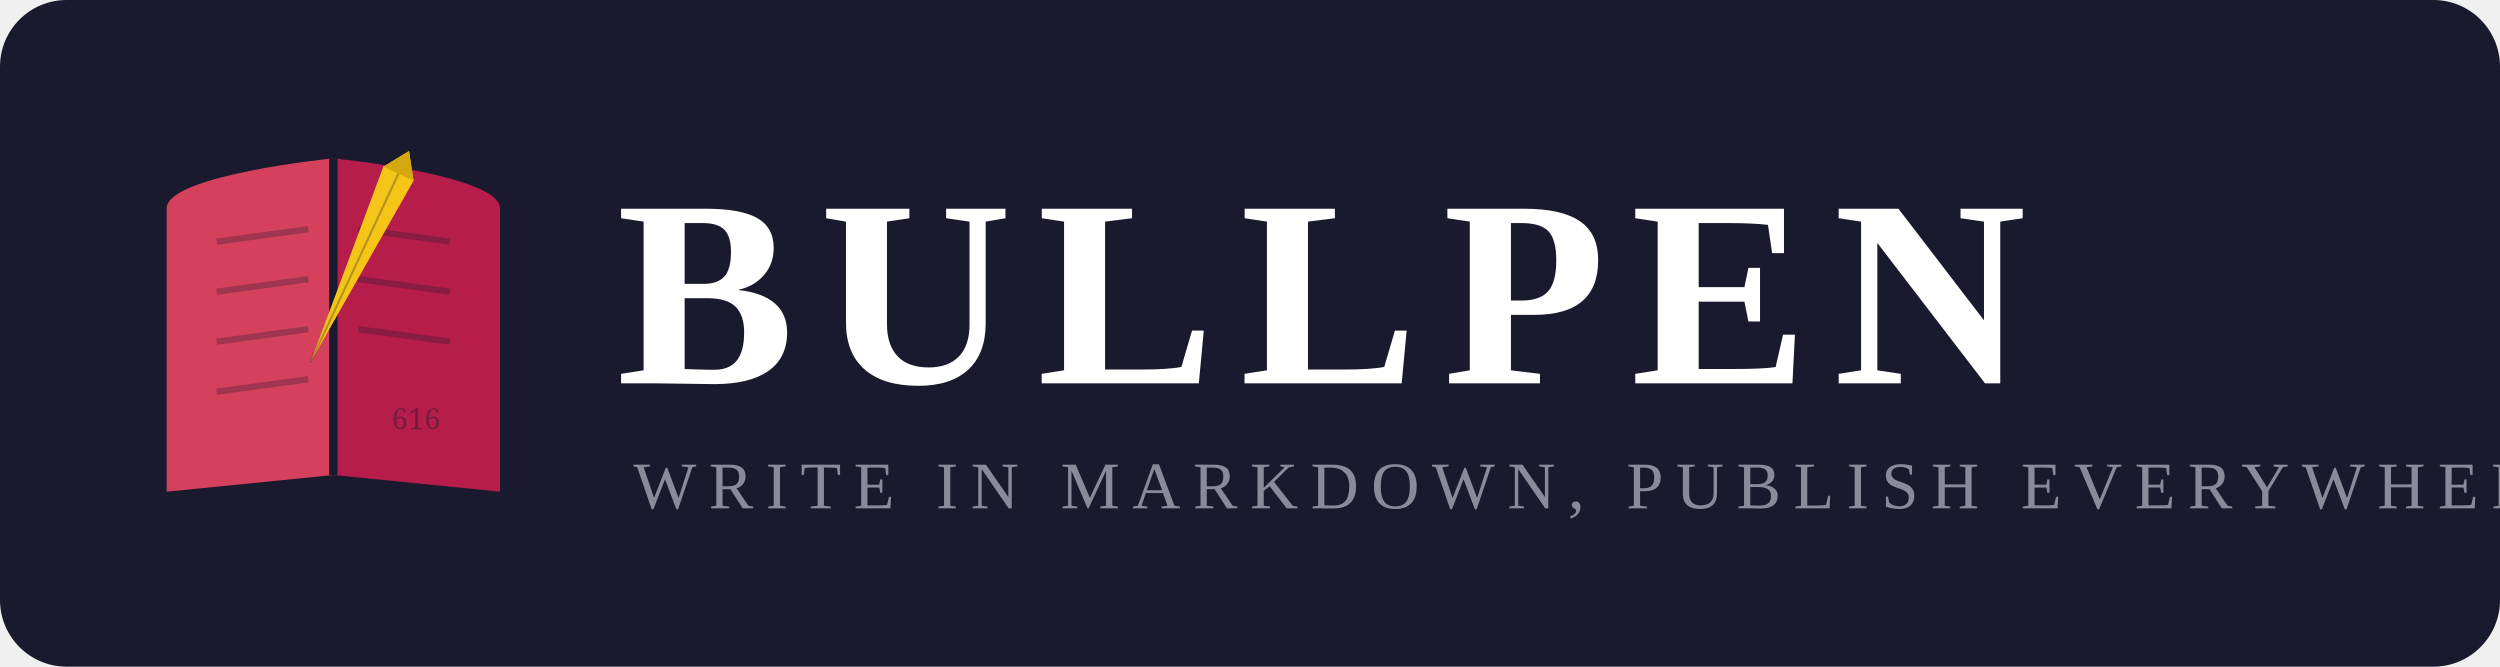
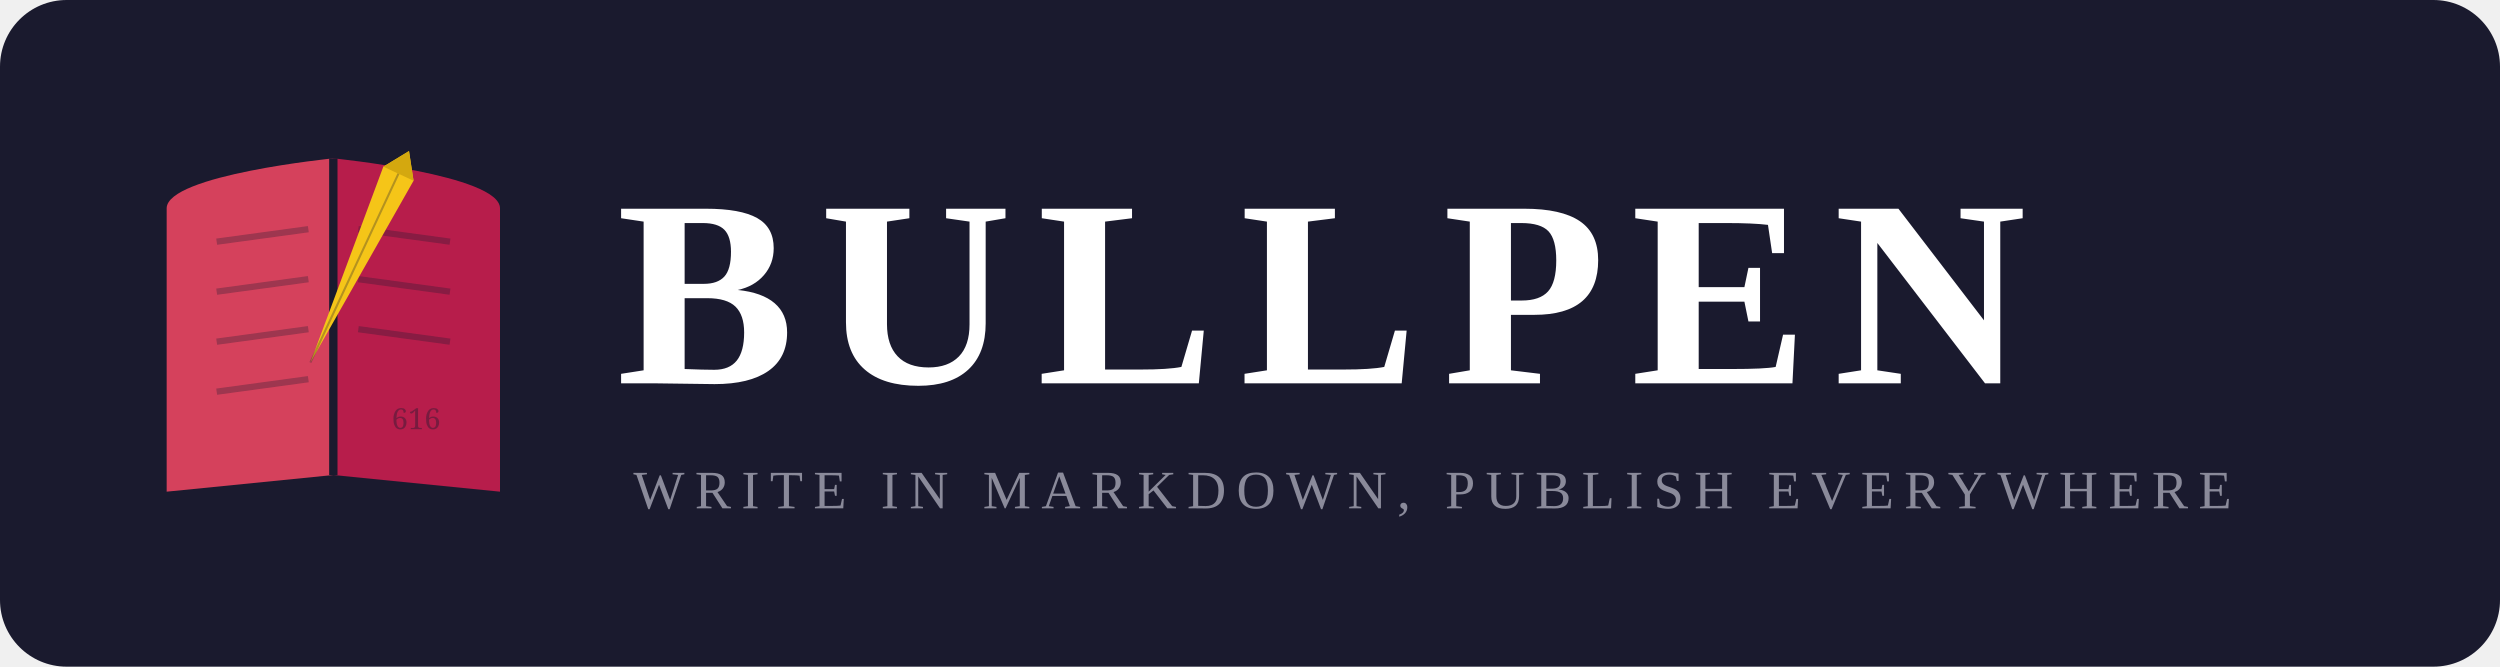
<svg xmlns="http://www.w3.org/2000/svg" viewBox="0 0 600 160" fill="none">
  <rect x="0" y="0" width="600" height="160" rx="16" fill="#1a1a2e" />
  <g transform="translate(32, 30)">
    <path d="M48 8 C48 8, 8 12, 8 20 L8 88 C8 88, 48 84, 48 84 Z" fill="#e94560" opacity="0.9" />
    <path d="M48 8 C48 8, 88 12, 88 20 L88 88 C88 88, 48 84, 48 84 Z" fill="#c81d4e" opacity="0.9" />
    <path d="M48 8 L48 84" stroke="#1a1a2e" stroke-width="2" />
    <line x1="20" y1="28" x2="42" y2="25" stroke="#1a1a2e" stroke-width="1.5" opacity="0.3" />
    <line x1="20" y1="40" x2="42" y2="37" stroke="#1a1a2e" stroke-width="1.5" opacity="0.3" />
    <line x1="20" y1="52" x2="42" y2="49" stroke="#1a1a2e" stroke-width="1.5" opacity="0.3" />
    <line x1="20" y1="64" x2="42" y2="61" stroke="#1a1a2e" stroke-width="1.5" opacity="0.3" />
    <line x1="54" y1="25" x2="76" y2="28" stroke="#1a1a2e" stroke-width="1.5" opacity="0.3" />
    <line x1="54" y1="37" x2="76" y2="40" stroke="#1a1a2e" stroke-width="1.5" opacity="0.3" />
    <line x1="54" y1="49" x2="76" y2="52" stroke="#1a1a2e" stroke-width="1.5" opacity="0.3" />
    <text x="62" y="73" font-family="Georgia, serif" font-size="7" fill="#1a1a2e" opacity="0.4">616</text>
    <g transform="translate(60, 10) rotate(25)">
      <path d="M0 0 L4 -6 L8 0 L4 50 Z" fill="#f5c518" />
      <path d="M0 0 L4 -6 L8 0 Z" fill="#d4a80f" />
      <line x1="4" y1="0" x2="4" y2="50" stroke="#1a1a2e" stroke-width="0.5" opacity="0.3" />
    </g>
  </g>
  <text x="148" y="92" font-family="Georgia, 'Times New Roman', serif" font-size="64" font-weight="bold" fill="#ffffff" letter-spacing="6">BULLPEN</text>
-   <text x="152" y="122" font-family="Georgia, 'Times New Roman', serif" font-size="16" fill="#8a8a9a" letter-spacing="3">WRITE IN MARKDOWN, PUBLISH EVERYWHERE</text>
+   <text x="152" y="122" font-family="Georgia, 'Times New Roman', serif" font-size="13" fill="#8a8a9a" letter-spacing="2.5">WRITE IN MARKDOWN, PUBLISH EVERYWHERE</text>
</svg>
